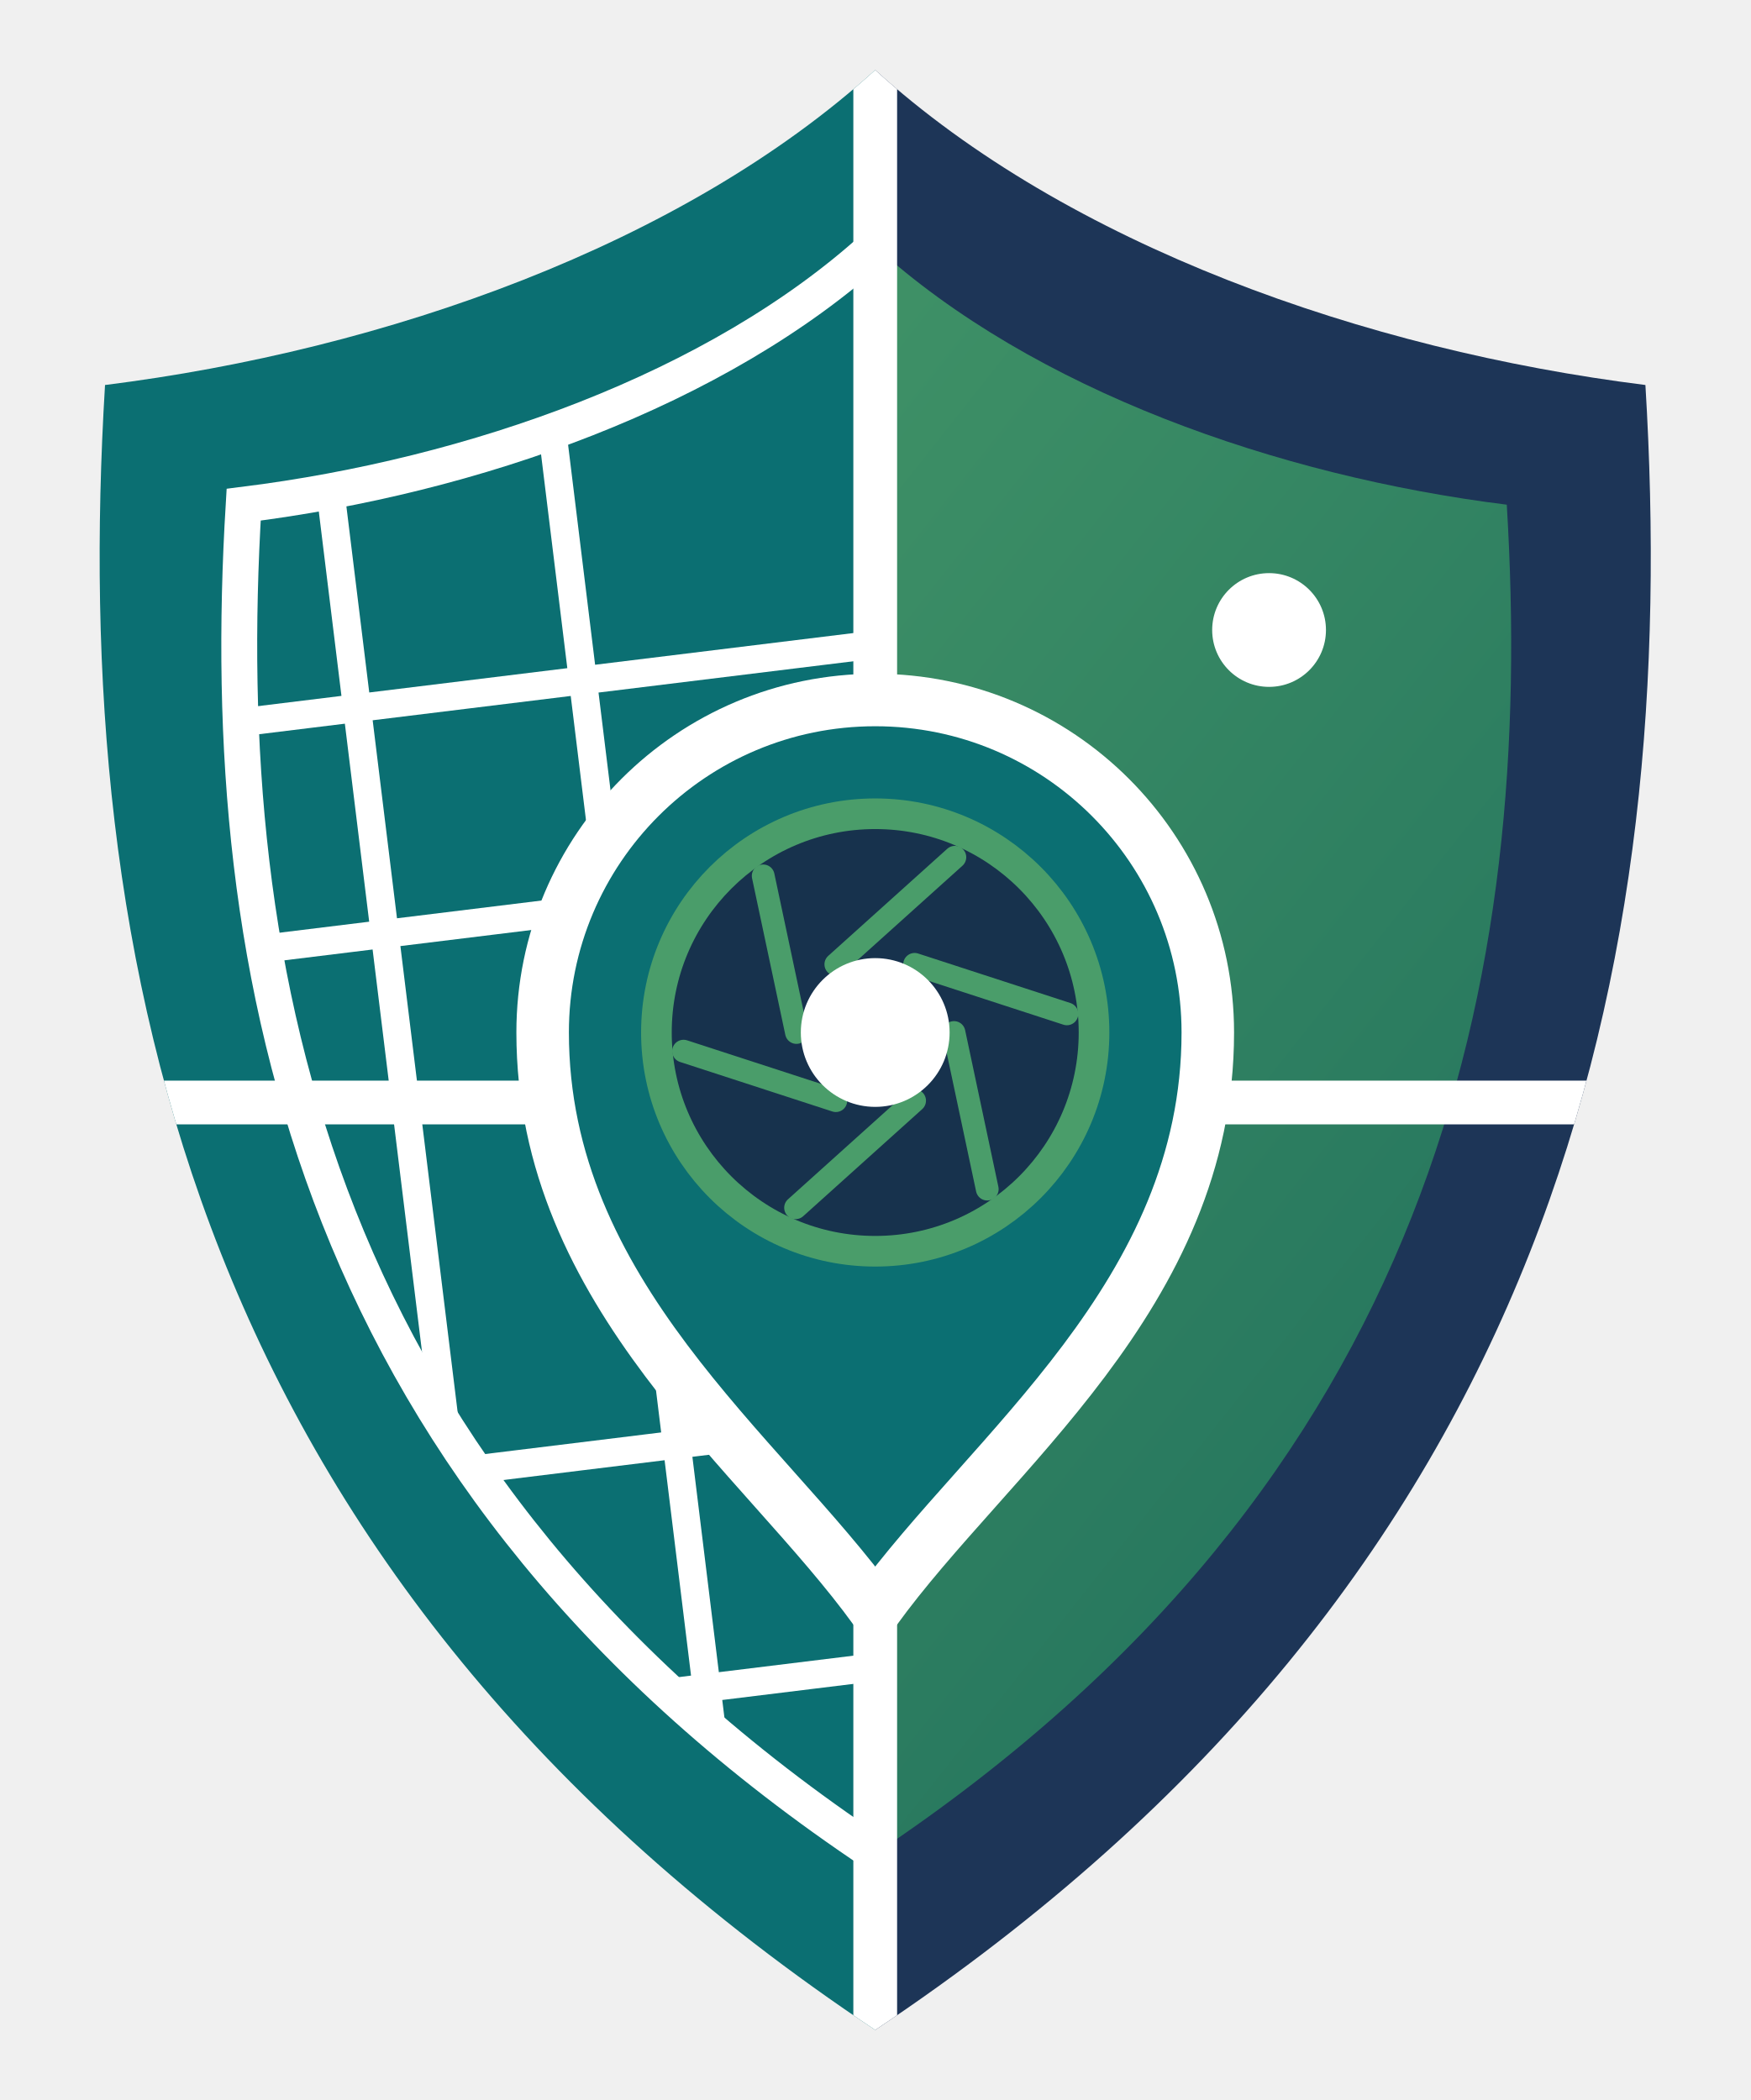
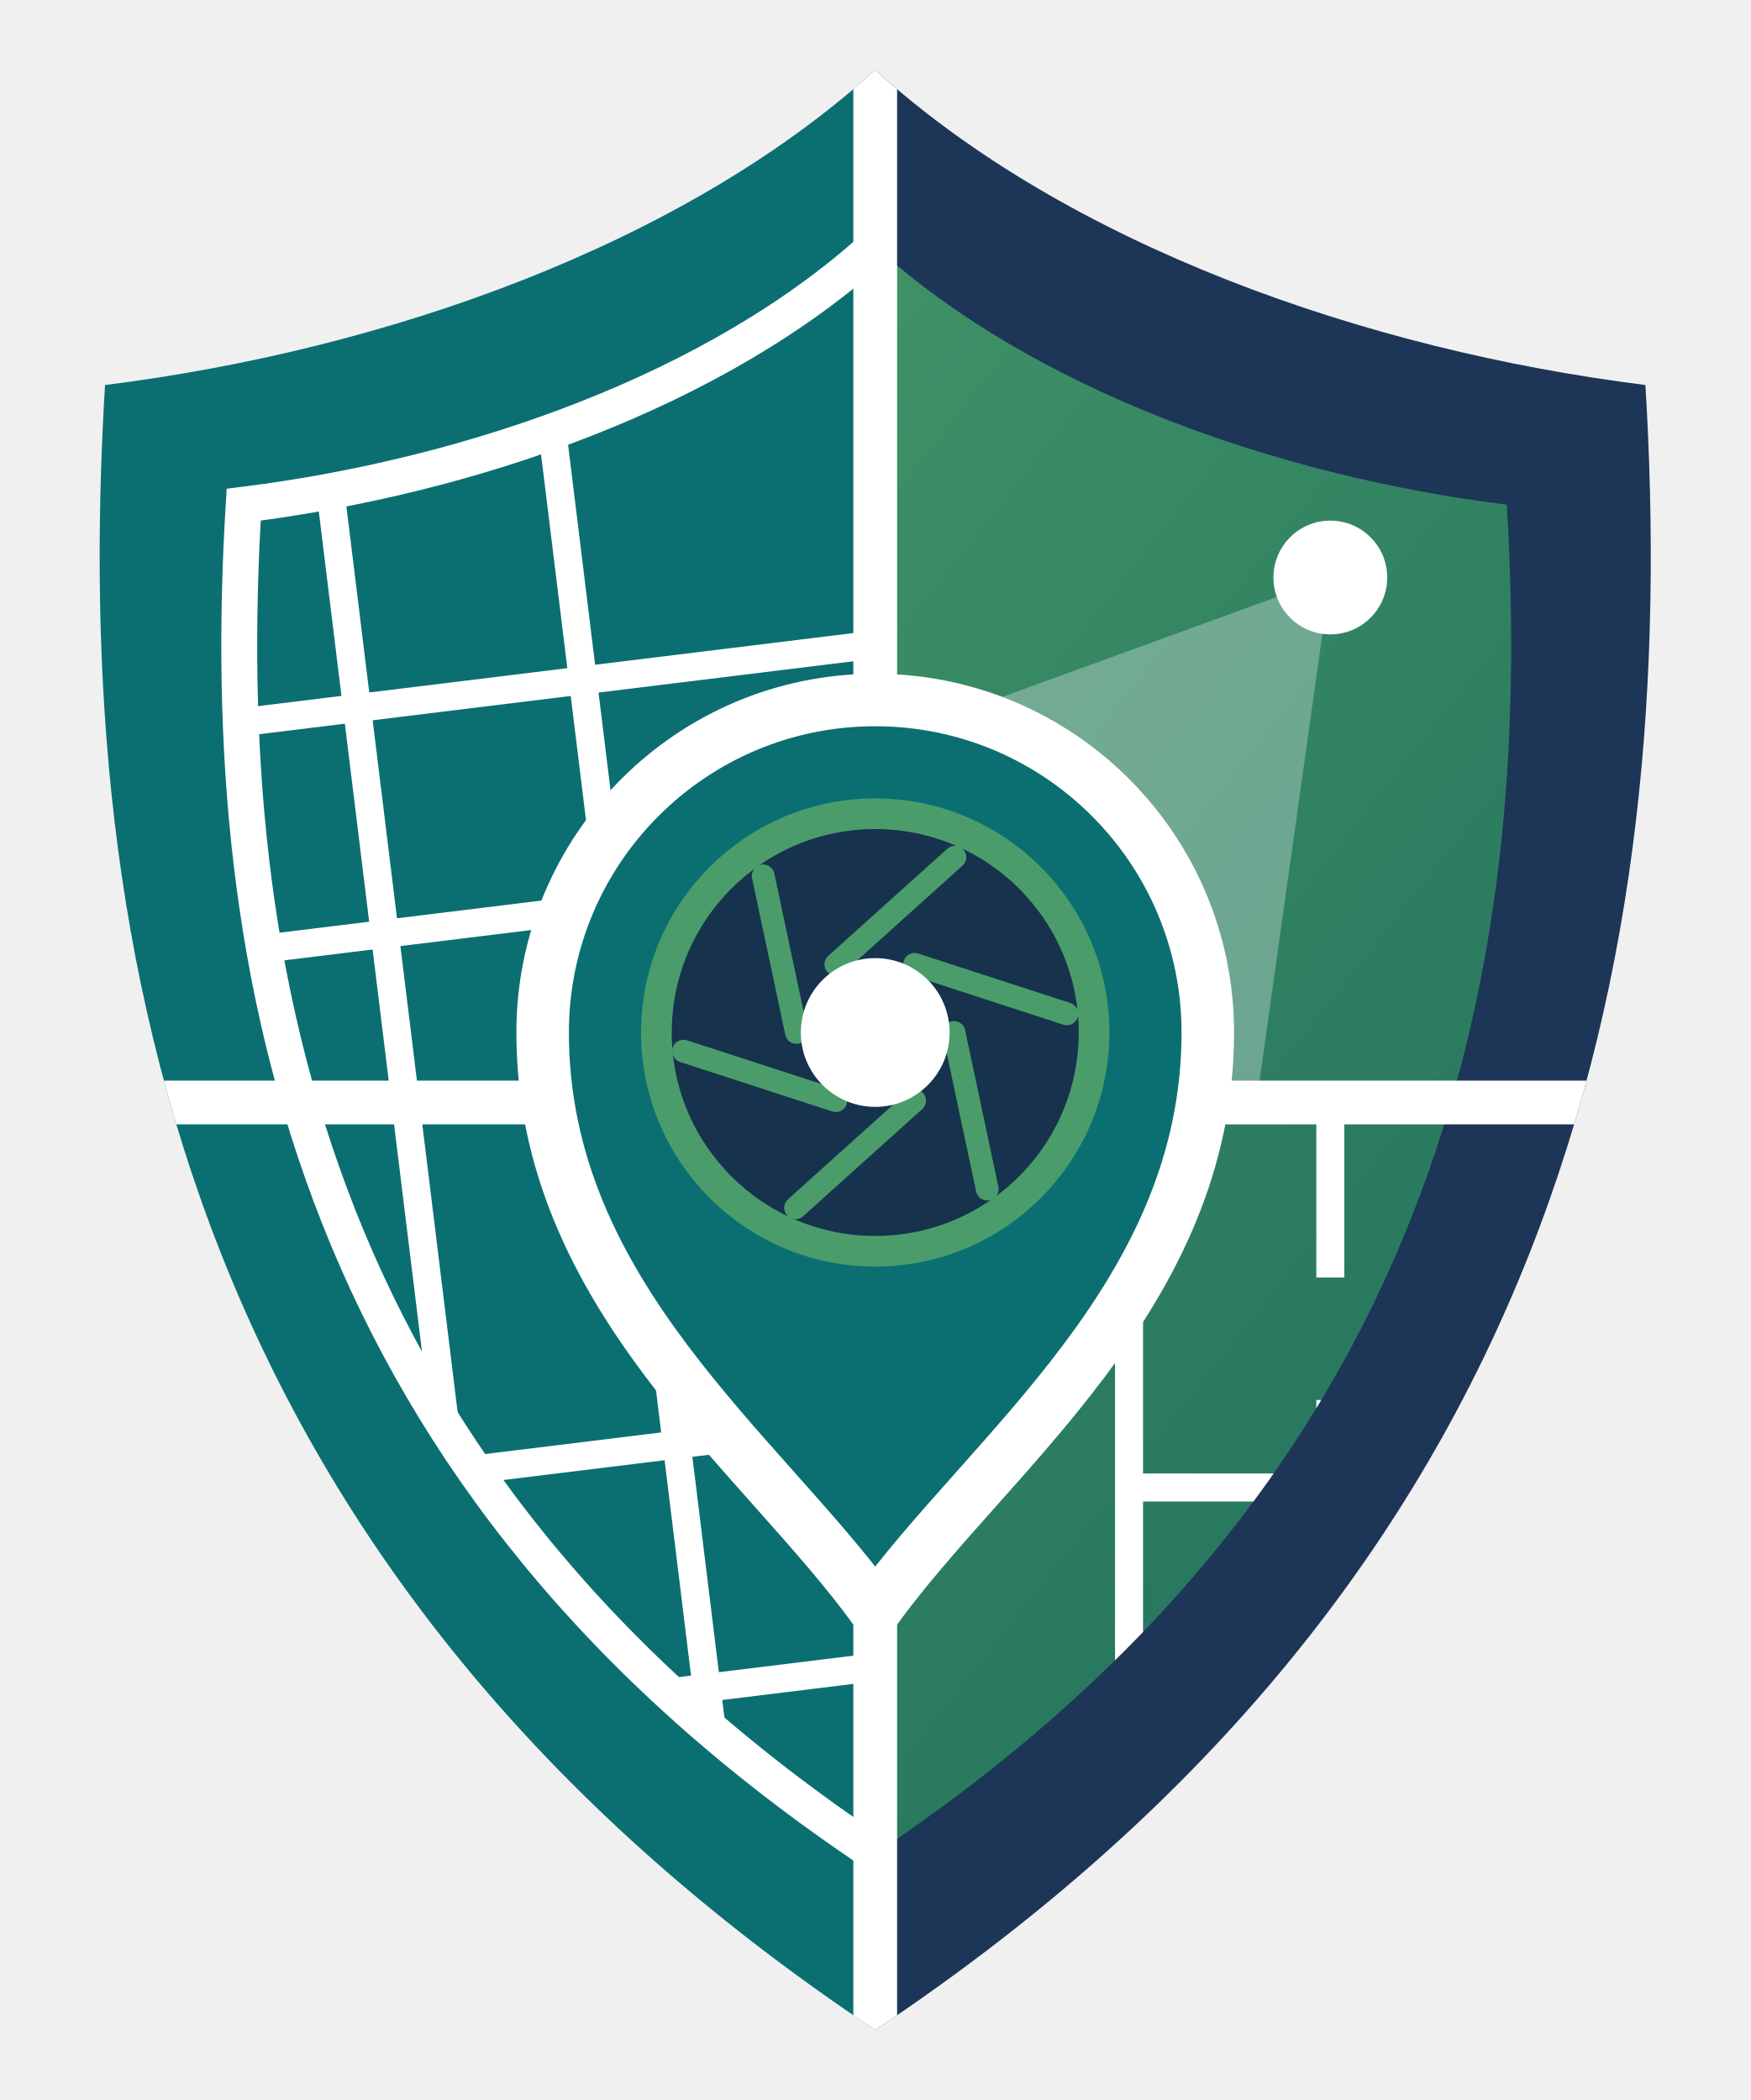
<svg xmlns="http://www.w3.org/2000/svg" viewBox="0 0 200 240" width="200" height="240" role="img" aria-label="PhySec">
  <defs>
    <linearGradient id="pg" x1="0" y1="0" x2="1" y2="1">
      <stop offset="0" stop-color="#4a9d6a" />
      <stop offset="1" stop-color="#1f6f5c" />
    </linearGradient>
    <clipPath id="ps">
      <path d="M100 8 C78 28 44 40 12 44 C8 110 22 180 100 232 C178 180 192 110 188 44 C156 40 122 28 100 8 Z" />
    </clipPath>
    <clipPath id="pi">
      <path d="M100 8 C78 28 44 40 12 44 C8 110 22 180 100 232 C178 180 192 110 188 44 C156 40 122 28 100 8 Z" transform="translate(100 120) scale(.82) translate(-100 -120)" />
    </clipPath>
    <clipPath id="pl">
      <rect x="0" y="0" width="100" height="240" />
    </clipPath>
    <clipPath id="pr">
      <rect x="100" y="0" width="100" height="240" />
+     </clipPath>
+     <clipPath id="pt">
+       <rect x="100" y="0" width="100" height="126" />
    </clipPath>
  </defs>
  <g clip-path="url(#ps)">
    <rect x="0" y="0" width="100" height="240" fill="#0b6f72" />
    <rect x="100" y="0" width="100" height="240" fill="#1d3557" />
  </g>
  <g clip-path="url(#pr)">
    <path d="M100 8 C78 28 44 40 12 44 C8 110 22 180 100 232 C178 180 192 110 188 44 C156 40 122 28 100 8 Z" transform="translate(100 120) scale(.82) translate(-100 -120)" fill="url(#pg)" />
  </g>
  <g clip-path="url(#pl)">
    <g clip-path="url(#pi)">
      <g fill="none" stroke="#fff" stroke-width="3.2" transform="rotate(-7 100 120)">
        <path d="M46 0 V240 M72 0 V240 M0 74 H110 M0 100 H110 M0 162 H110 M0 190 H110" />
      </g>
    </g>
    <path d="M100 8 C78 28 44 40 12 44 C8 110 22 180 100 232 C178 180 192 110 188 44 C156 40 122 28 100 8 Z" transform="translate(100 120) scale(.82) translate(-100 -120)" fill="none" stroke="#fff" stroke-width="5" />
  </g>
  <g clip-path="url(#ps)" stroke="#fff" stroke-width="5">
    <path d="M100 0 V240 M0 126 H200" />
  </g>
-   <circle cx="145" cy="72" r="6.5" fill="#fff" />
+   <g clip-path="url(#pr)">
+     <g clip-path="url(#pi)">
+       <path d="M152 66 L141.14 143.24 A78 78 0 0 1 78.7 92.68 Z" fill="#fff" opacity=".3" clip-path="url(#pt)" />
+       <g fill="none" stroke="#fff" stroke-width="3.2">
+         <path d="M129 126 V240 M129 170 H200 M152 126 V146 M152 160 V170" />
+       </g>
+     </g>
+   </g>
+   <circle cx="152" cy="66" r="6.5" fill="#fff" />
  <path d="M100 184 C87 166 62 148 62 118 A38 38 0 0 1 138 118 C138 148 113 166 100 184 Z" fill="#0b6f72" stroke="#fff" stroke-width="6" stroke-linejoin="round" />
  <circle cx="100" cy="118" r="25" fill="#17324d" stroke="#4a9d6a" stroke-width="3.5" />
  <g stroke="#4a9d6a" stroke-width="2.6" stroke-linecap="round">
    <path d="M109 118 L112.8 135.9" />
    <path d="M104.5 125.79 L90.9 138.03" />
    <path d="M95.5 125.79 L78.1 120.13" />
    <path d="M91 118 L87.2 100.1" />
    <path d="M95.5 110.21 L109.1 97.97" />
    <path d="M104.5 110.21 L121.9 115.87" />
  </g>
  <circle cx="100" cy="118" r="8.5" fill="#fff" />
</svg>
